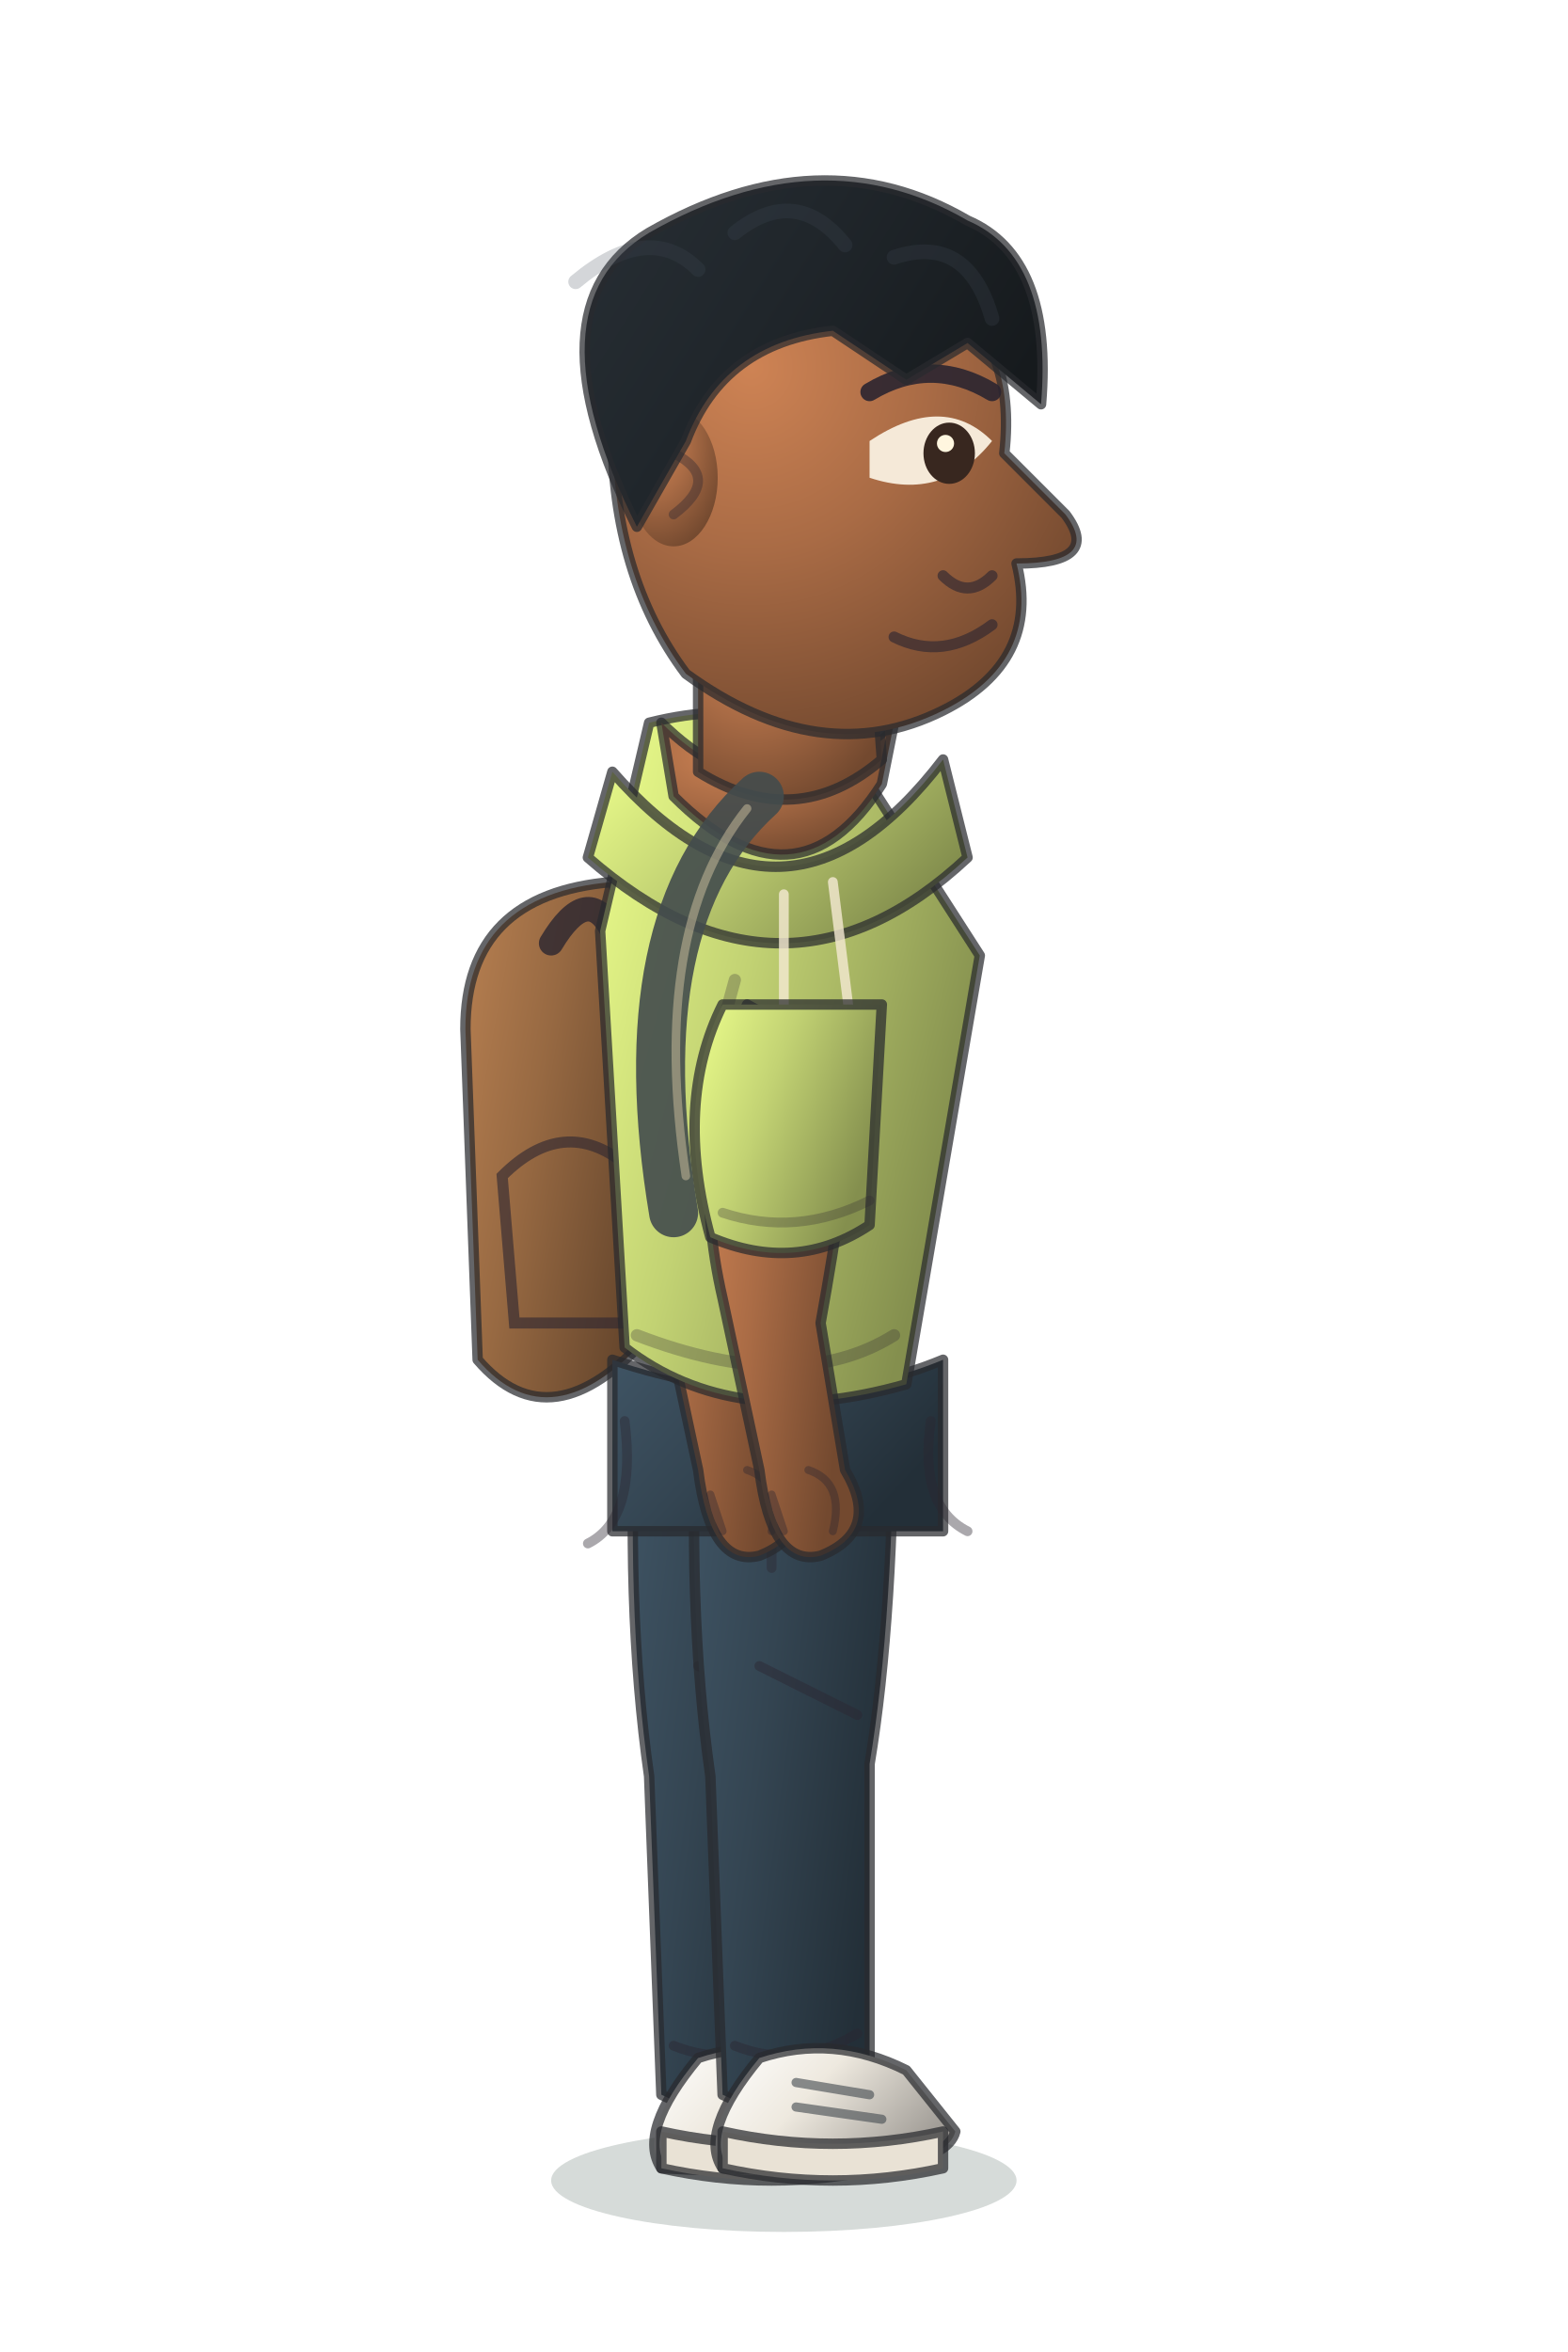
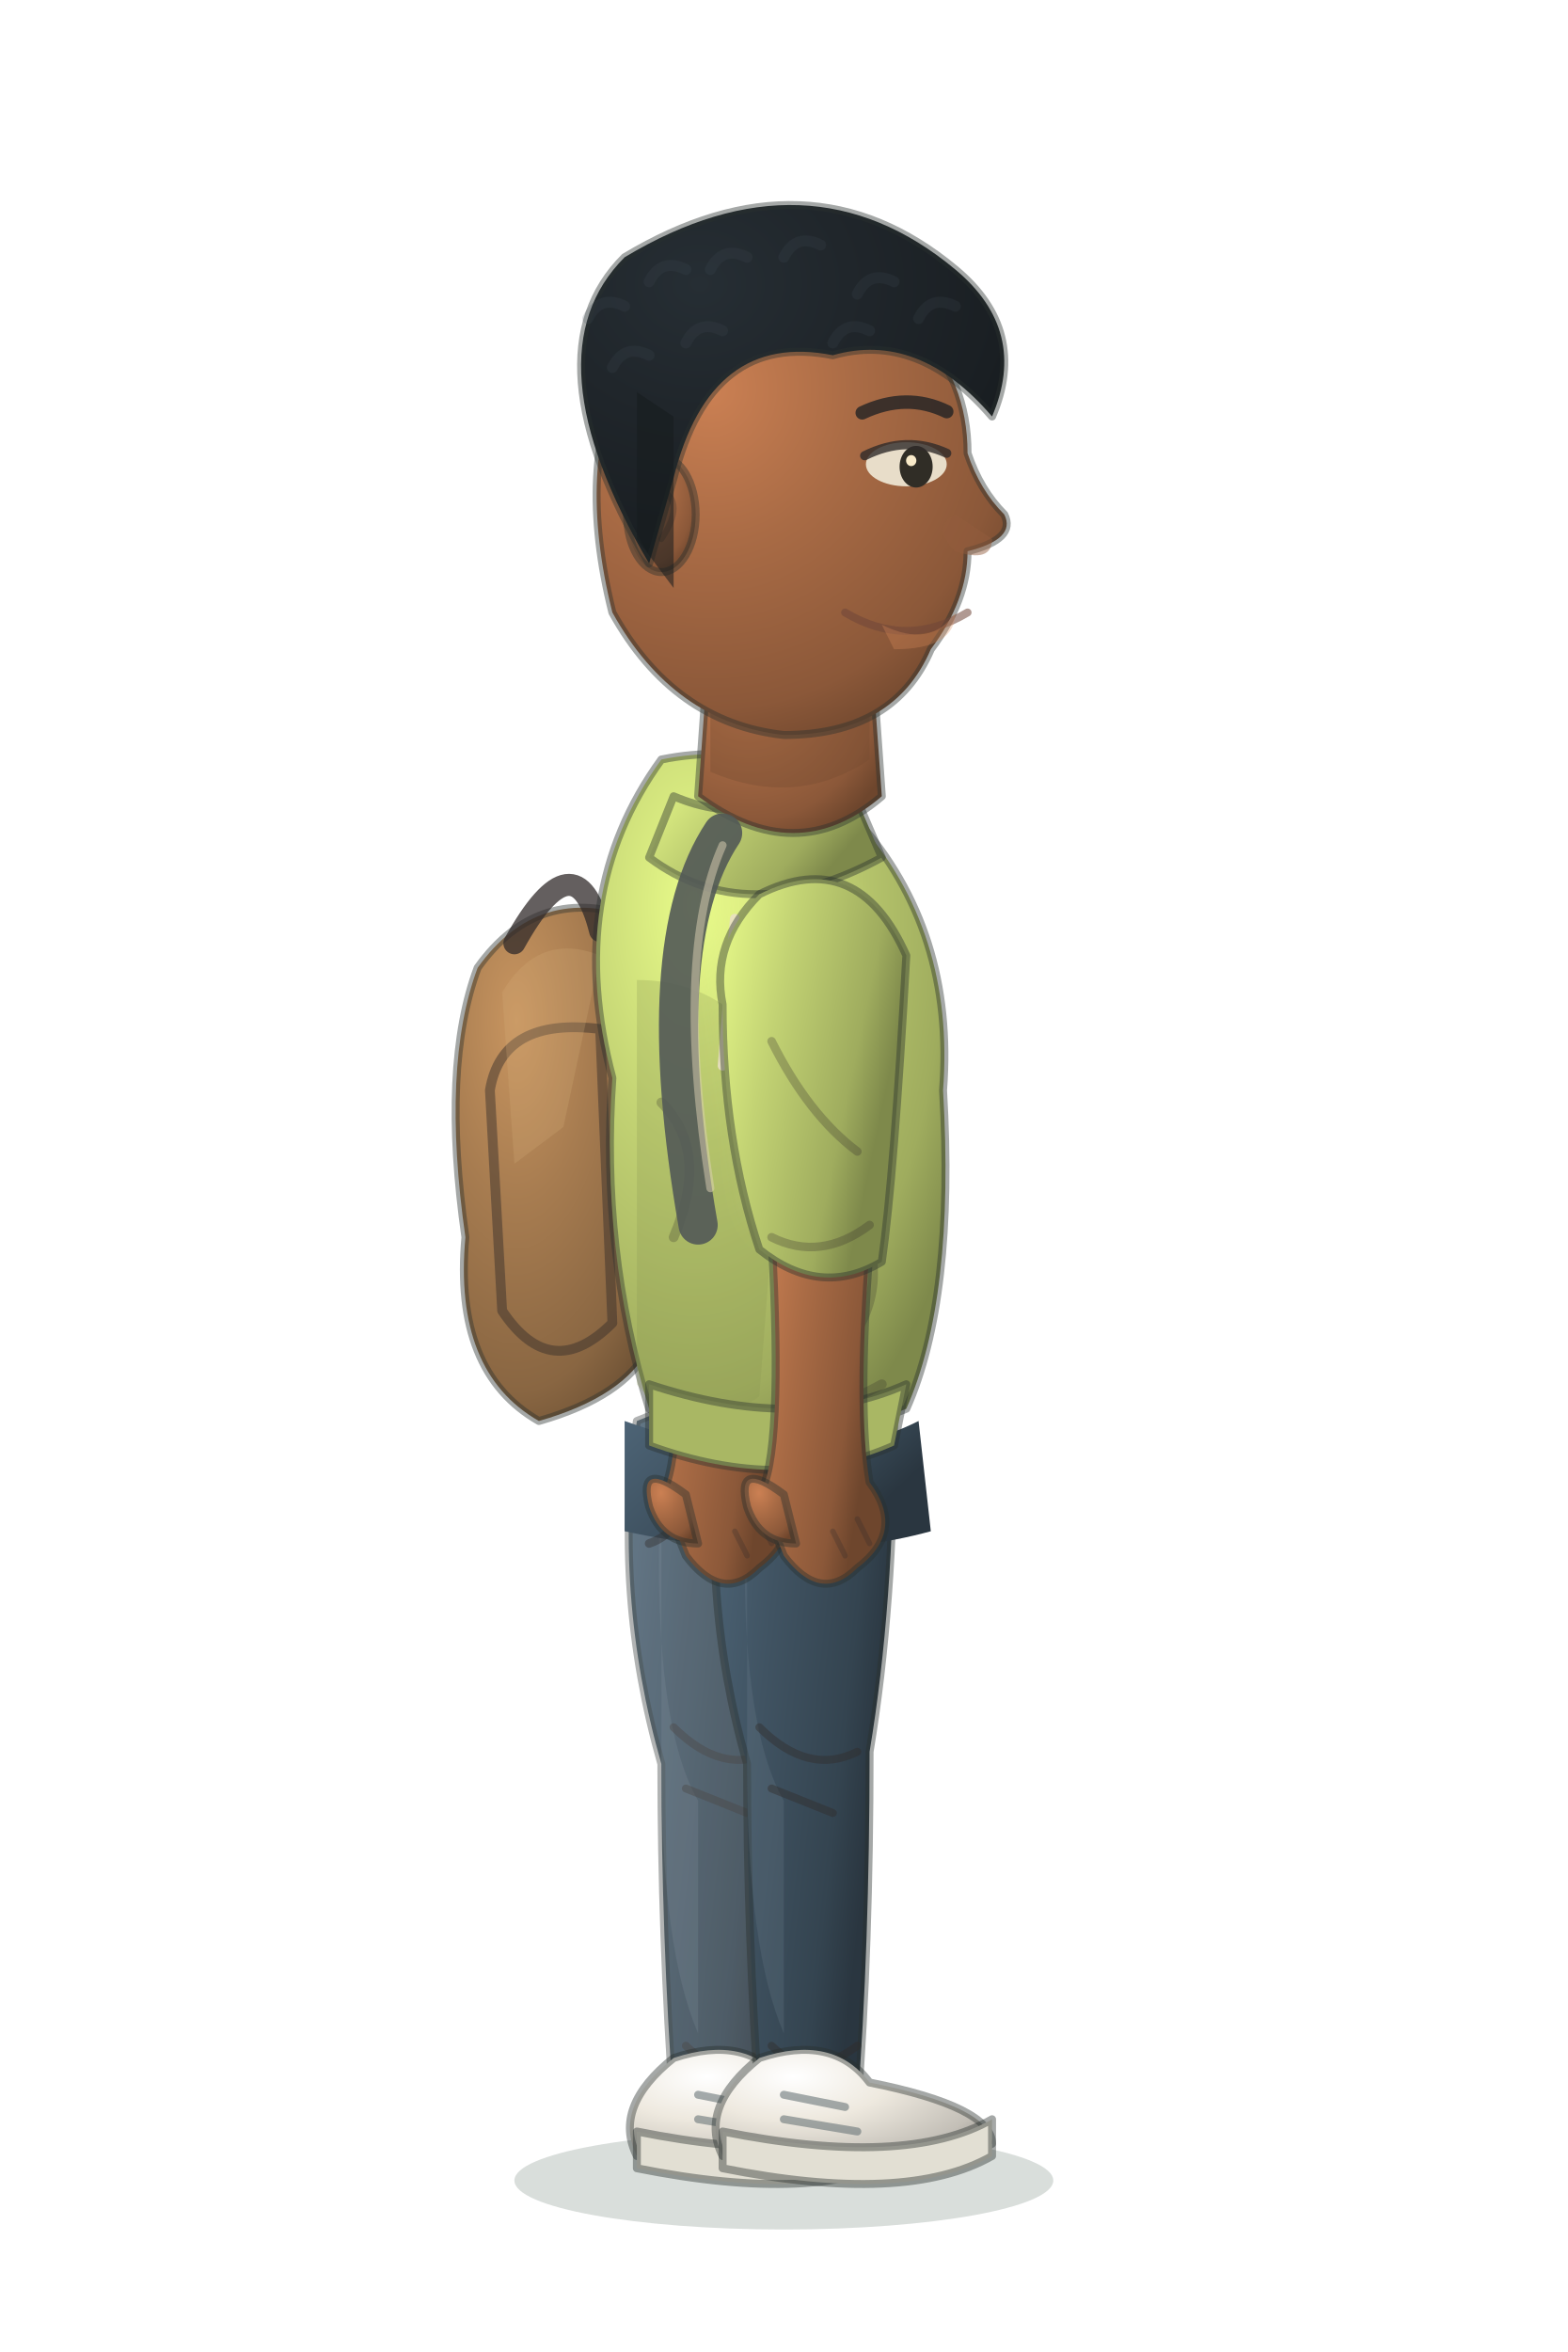
<svg xmlns="http://www.w3.org/2000/svg" width="128" height="192" viewBox="0 0 128 192">
  <defs>
-     <radialGradient id="skin" cx=".3" cy=".24" r=".83">
-       <stop stop-color="#ce8354" />
-       <stop offset=".46" stop-color="#a96b45" />
-       <stop offset="1" stop-color="#73492f" />
+     <filter id="soft-volume" x="-30%" y="-30%" width="160%" height="160%">
+       <feGaussianBlur stdDeviation="1.4" />
+     </filter>
+     <radialGradient id="skin" cx=".28" cy=".22" r=".88">
+       <stop stop-color="#cb8053" />
+       <stop offset=".4" stop-color="#a96b45" />
+       <stop offset=".82" stop-color="#8b5839" />
+       <stop offset="1" stop-color="#6e462d" />
    </radialGradient>
-     <linearGradient id="arm" x1="0" y1="0" x2="1" y2=".48">
-       <stop stop-color="#ce8354" />
-       <stop offset=".46" stop-color="#a96b45" />
-       <stop offset="1" stop-color="#73492f" />
+     <linearGradient id="limb" x1="0" y1="0" x2=".94" y2=".42">
+       <stop stop-color="#cb8053" />
+       <stop offset=".4" stop-color="#a96b45" />
+       <stop offset=".82" stop-color="#8b5839" />
+       <stop offset="1" stop-color="#6e462d" />
    </linearGradient>
-     <linearGradient id="cloth" x1="0" y1="0" x2="1" y2=".48">
-       <stop stop-color="#edff8c" />
-       <stop offset=".46" stop-color="#c2d273" />
-       <stop offset="1" stop-color="#848f4e" />
+     <radialGradient id="cloth" cx=".28" cy=".22" r=".88">
+       <stop stop-color="#e9fc8a" />
+       <stop offset=".4" stop-color="#c2d273" />
+       <stop offset=".82" stop-color="#9fac5e" />
+       <stop offset="1" stop-color="#7e894b" />
+     </radialGradient>
+     <linearGradient id="sleeve" x1="0" y1="0" x2=".94" y2=".42">
+       <stop stop-color="#e9fc8a" />
+       <stop offset=".4" stop-color="#c2d273" />
+       <stop offset=".82" stop-color="#9fac5e" />
+       <stop offset="1" stop-color="#7e894b" />
    </linearGradient>
-     <linearGradient id="hair" x1="0" y1="0" x2="1" y2=".48">
-       <stop stop-color="#272e34" />
-       <stop offset=".46" stop-color="#20262b" />
-       <stop offset="1" stop-color="#161a1d" />
+     <radialGradient id="hair" cx=".28" cy=".22" r=".88">
+       <stop stop-color="#262e34" />
+       <stop offset=".4" stop-color="#20262b" />
+       <stop offset=".82" stop-color="#1a1f23" />
+       <stop offset="1" stop-color="#15191c" />
+     </radialGradient>
+     <linearGradient id="denim" x1="0" y1="0" x2=".94" y2=".42">
+       <stop stop-color="#4d6476" />
+       <stop offset=".4" stop-color="#405362" />
+       <stop offset=".82" stop-color="#344450" />
+       <stop offset="1" stop-color="#2a3640" />
    </linearGradient>
-     <linearGradient id="denim" x1="0" y1="0" x2="1" y2=".48">
-       <stop stop-color="#3f5464" />
-       <stop offset=".46" stop-color="#344552" />
-       <stop offset="1" stop-color="#232f38" />
-     </linearGradient>
-     <linearGradient id="shoe" x1="0" y1="0" x2="1" y2=".48">
+     <radialGradient id="shoe" cx=".28" cy=".22" r=".88">
      <stop stop-color="#ffffff" />
-       <stop offset=".46" stop-color="#eee9df" />
-       <stop offset="1" stop-color="#a29e98" />
-     </linearGradient>
-     <linearGradient id="bag" x1="0" y1="0" x2="1" y2=".48">
-       <stop stop-color="#b88051" />
-       <stop offset=".46" stop-color="#976942" />
-       <stop offset="1" stop-color="#67472d" />
-     </linearGradient>
-     <linearGradient id="scarf" x1="0" y1="0" x2="1" y2=".48">
-       <stop stop-color="#ffdca1" />
-       <stop offset=".46" stop-color="#d5b484" />
-       <stop offset="1" stop-color="#917a5a" />
-     </linearGradient>
+       <stop offset=".4" stop-color="#eee9df" />
+       <stop offset=".82" stop-color="#c3bfb7" />
+       <stop offset="1" stop-color="#9b9791" />
+     </radialGradient>
+     <radialGradient id="bag" cx=".28" cy=".22" r=".88">
+       <stop stop-color="#c89560" />
+       <stop offset=".4" stop-color="#a77c50" />
+       <stop offset=".82" stop-color="#896642" />
+       <stop offset="1" stop-color="#6d5134" />
+     </radialGradient>
+     <radialGradient id="scarf" cx=".28" cy=".22" r=".88">
+       <stop stop-color="#ffe3ad" />
+       <stop offset=".4" stop-color="#ddbd90" />
+       <stop offset=".82" stop-color="#b59b76" />
+       <stop offset="1" stop-color="#907b5e" />
+     </radialGradient>
  </defs>
  <g id="ground-shadow">
-     <ellipse cx="64" cy="178" rx="19" ry="4.2" fill="#1c362b" opacity=".18" />
+     <ellipse cx="64" cy="178" rx="22" ry="4" fill="#203c2c" opacity=".17" />
  </g>
  <g id="back-accessory">
-     <path d="M50 72 Q38 73 38 84 L39 111 Q45 118 53 109 L54 85Z" fill="url(#bag)" stroke="#292a2e" stroke-opacity=".72" stroke-width=".85" stroke-linejoin="round" />
-     <path d="M41 96 Q46 91 51 95 L51 108 42 108Z" fill="none" stroke="#2b2530" stroke-width="0.9" stroke-linecap="round" opacity="0.6" />
-     <path d="M45 77 Q48 72 50 76" fill="none" stroke="#2b2530" stroke-width="2" stroke-linecap="round" opacity="0.8" />
+     <g transform="translate(0,0) rotate(0,64,91)">
+       <path d="M52 75 Q44 72 39 79 Q36 87 38 101 Q37 112 44 116 Q51 114 53 110 L55 86Z" fill="url(#bag)" stroke="#29312f" stroke-opacity=".42" stroke-width=".65" stroke-linejoin="round" />
+       <path d="M49 84 Q41 83 40 89 L41 107 Q45 113 50 108Z" fill="none" stroke="#302a29" stroke-width="0.8" opacity="0.45" stroke-linecap="round" stroke-linejoin="round" />
+       <path d="M49 78 Q44 76 41 81 L42 95 46 92Z" fill="#d2ad77" opacity=".25" />
+       <path d="M49 76 Q47 68 42 77" fill="none" stroke="#302a29" stroke-width="1.8" opacity="0.75" stroke-linecap="round" stroke-linejoin="round" />
+     </g>
  </g>
  <g id="far-leg">
-     <path d="M52 113 L68 113 Q68 132 66 144 L66 171 Q60 174 54 171 L53 145 Q51 131 52 113Z" fill="url(#denim)" stroke="#292a2e" stroke-opacity=".72" stroke-width=".85" stroke-linejoin="round" />
-     <path d="M57 136 L65 140 M55 167 Q60 169 65 166" fill="none" stroke="#2b2530" stroke-width="0.8" stroke-linecap="round" opacity="0.45" />
+     <g opacity="0.87">
+       <path d="M52 116 Q59 113 66 116 Q66 131 64 143 Q64 159 63 172 Q59 174 55 172 Q54 158 54 144 Q50 130 52 116Z" fill="url(#denim)" stroke="#29312f" stroke-opacity=".42" stroke-width=".65" stroke-linejoin="round" />
+       <path d="M54 120 Q53 140 57 147 L57 166 Q54 159 54 144Z" fill="#718291" opacity=".22" />
+       <path d="M55 141 Q59 145 63 143 M56 146 L61 148 M56 167 Q59 170 63 167" fill="none" stroke="#302a29" stroke-width="0.65" opacity="0.42" stroke-linecap="round" stroke-linejoin="round" />
+     </g>
  </g>
  <g id="far-shoe">
-     <path d="M57 168 Q63 166 69 169 L73 174 Q72 178 54 177 Q52 174 57 168Z" fill="url(#shoe)" stroke="#292a2e" stroke-opacity=".72" stroke-width=".85" stroke-linejoin="round" />
-     <path d="M54 174 Q63 176 72 174 L72 177 Q63 179 54 177Z" fill="#e9e2d5" stroke="#292a2e" stroke-opacity=".72" stroke-width=".85" stroke-linejoin="round" />
-     <path d="M60 170 L66 171 M60 172 L67 173" fill="none" stroke="#4d5358" stroke-width="0.75" stroke-linecap="round" opacity="0.65" />
+     <g transform="rotate(0,59,172)">
+       <path d="M55 168 Q61 166 64 170 Q74 172 74 175 Q67 179 52 176 Q50 172 55 168Z" fill="url(#shoe)" stroke="#29312f" stroke-opacity=".42" stroke-width=".65" stroke-linejoin="round" />
+       <path d="M52 174 Q67 177 74 173 L74 176 Q67 180 52 177Z" fill="#e2dfd3" stroke="#29312f" stroke-opacity=".42" stroke-width=".65" stroke-linejoin="round" />
+       <path d="M57 171 L62 172 M57 173 L63 174" fill="none" stroke="#667276" stroke-width="0.65" opacity="0.58" stroke-linecap="round" stroke-linejoin="round" />
+     </g>
  </g>
  <g id="near-leg">
-     <path d="M57 113 L73 113 Q73 132 71 144 L71 171 Q65 174 59 171 L58 145 Q56 131 57 113Z" fill="url(#denim)" stroke="#292a2e" stroke-opacity=".72" stroke-width=".85" stroke-linejoin="round" />
-     <path d="M62 136 L70 140 M60 167 Q65 169 70 166" fill="none" stroke="#2b2530" stroke-width="0.8" stroke-linecap="round" opacity="0.45" />
+     <g opacity="1">
+       <path d="M59 116 Q66 113 73 116 Q73 131 71 143 Q71 159 70 172 Q66 174 62 172 Q61 158 61 144 Q57 130 59 116Z" fill="url(#denim)" stroke="#29312f" stroke-opacity=".42" stroke-width=".65" stroke-linejoin="round" />
+       <path d="M61 120 Q60 140 64 147 L64 166 Q61 159 61 144Z" fill="#718291" opacity=".22" />
+       <path d="M62 141 Q66 145 70 143 M63 146 L68 148 M63 167 Q66 170 70 167" fill="none" stroke="#302a29" stroke-width="0.65" opacity="0.42" stroke-linecap="round" stroke-linejoin="round" />
+     </g>
  </g>
  <g id="near-shoe">
-     <path d="M62 168 Q68 166 74 169 L78 174 Q77 178 59 177 Q57 174 62 168Z" fill="url(#shoe)" stroke="#292a2e" stroke-opacity=".72" stroke-width=".85" stroke-linejoin="round" />
-     <path d="M59 174 Q68 176 77 174 L77 177 Q68 179 59 177Z" fill="#e9e2d5" stroke="#292a2e" stroke-opacity=".72" stroke-width=".85" stroke-linejoin="round" />
-     <path d="M65 170 L71 171 M65 172 L72 173" fill="none" stroke="#4d5358" stroke-width="0.75" stroke-linecap="round" opacity="0.65" />
+     <g transform="rotate(0,66,172)">
+       <path d="M62 168 Q68 166 71 170 Q81 172 81 175 Q74 179 59 176 Q57 172 62 168Z" fill="url(#shoe)" stroke="#29312f" stroke-opacity=".42" stroke-width=".65" stroke-linejoin="round" />
+       <path d="M59 174 Q74 177 81 173 L81 176 Q74 180 59 177Z" fill="#e2dfd3" stroke="#29312f" stroke-opacity=".42" stroke-width=".65" stroke-linejoin="round" />
+       <path d="M64 171 L69 172 M64 173 L70 174" fill="none" stroke="#667276" stroke-width="0.65" opacity="0.58" stroke-linecap="round" stroke-linejoin="round" />
+     </g>
  </g>
  <g id="lower-clothing">
-     <path d="M50 111 Q65 116 77 111 L77 125 50 125Z" fill="url(#denim)" stroke="#292a2e" stroke-opacity=".72" stroke-width=".85" stroke-linejoin="round" />
-     <path d="M63 115 L63 128 M51 116 Q52 124 48 126 M76 116 Q75 123 79 125" fill="none" stroke="#2b2530" stroke-width="0.8" stroke-linecap="round" opacity="0.4" />
+     <g transform="translate(0,0) rotate(0,64,91)">
+       <path d="M51 116 Q65 121 75 116 L76 125 Q65 128 51 125Z" fill="url(#denim)" />
+       <path d="M57 120 Q56 125 53 126" fill="none" stroke="#302a29" stroke-width="0.7" opacity="0.4" stroke-linecap="round" stroke-linejoin="round" />
+     </g>
  </g>
  <g id="far-arm">
-     <g transform="translate(0,0)">
-       <path d="M56 82 Q51 93 54 106 L57 120 Q58 128 62 127 Q67 125 64 120 L62 108 Q64 97 65 87Z" fill="url(#arm)" stroke="#292a2e" stroke-opacity=".72" stroke-width=".85" stroke-linejoin="round" />
-       <path d="M61 120 Q64 121 63 125 M58 122 L59 125" fill="none" stroke="#2b2530" stroke-width="0.65" stroke-linecap="round" opacity="0.38" />
-       <path d="M54 82 Q50 90 53 101 Q60 104 66 100 L67 82Z" fill="url(#cloth)" stroke="#292a2e" stroke-opacity=".72" stroke-width=".85" stroke-linejoin="round" />
-       <path d="M54 99 Q60 101 66 98" fill="none" stroke="#2b2530" stroke-width="0.8" stroke-linecap="round" opacity="0.28" />
+     <g transform="translate(0,0) rotate(0,64,91)">
+       <path d="M55 101 Q60 99 63 102 Q62 115 63 121 Q66 125 62 128 Q59 131 56 127 L54 122 Q56 119 55 101Z" fill="url(#limb)" stroke="#29312f" stroke-opacity=".42" stroke-width=".65" stroke-linejoin="round" />
+       <path d="M56 122 Q52 119 53 123 Q54 126 57 126Z" fill="url(#skin)" stroke="#29312f" stroke-opacity=".42" stroke-width=".65" stroke-linejoin="round" />
+       <path d="M60 125 L61 127 M62 124 L63 126" fill="none" stroke="#302a29" stroke-width="0.45" opacity="0.27" stroke-linecap="round" stroke-linejoin="round" />
+       <path d="M54 73 Q62 69 66 78 Q65 96 64 103 Q59 106 54 102 Q51 93 51 82 Q50 77 54 73Z" fill="url(#sleeve)" stroke="#29312f" stroke-opacity=".42" stroke-width=".65" stroke-linejoin="round" />
+       <path d="M55 85 Q58 91 62 94 M55 101 Q59 103 63 100" fill="none" stroke="#302a29" stroke-width="0.7" opacity="0.27" stroke-linecap="round" stroke-linejoin="round" />
    </g>
  </g>
  <g id="torso-and-hood">
-     <g transform="translate(0,0)">
-       <path d="M53 59 Q65 56 71 64 L80 78 74 113 Q60 117 51 110 L49 76Z" fill="url(#cloth)" stroke="#292a2e" stroke-opacity=".72" stroke-width=".85" stroke-linejoin="round" />
-       <path d="M54 59 Q63 68 73 59 L72 64 Q65 75 55 65Z" fill="url(#skin)" stroke="#292a2e" stroke-opacity=".72" stroke-width=".85" stroke-linejoin="round" />
-       <path d="M50 63 Q64 79 77 62 L79 70 Q64 84 48 70Z" fill="url(#cloth)" stroke="#292a2e" stroke-opacity=".72" stroke-width=".85" stroke-linejoin="round" />
-       <path d="M60 80 Q56 94 59 102 M52 109 Q65 114 73 109" fill="none" stroke="#2b2530" stroke-width="1" stroke-linecap="round" opacity="0.27" />
-       <path d="M64 73 L64 89 M68 72 L70 88" fill="none" stroke="#f5ead3" stroke-width="0.8" stroke-linecap="round" opacity="0.8" />
+     <g transform="translate(0,0) rotate(0,64,91)">
+       <path d="M54 62 Q64 60 70 67 Q78 76 77 89 Q78 106 74 115 Q62 120 53 115 Q49 102 50 88 Q46 73 54 62Z" fill="url(#cloth)" stroke="#29312f" stroke-opacity=".42" stroke-width=".65" stroke-linejoin="round" />
+       <path d="M52 80 Q60 80 64 88 L62 114 Q56 118 52 113Z" fill="#889351" opacity=".25" />
+       <path d="M58 71 Q65 69 70 75 L69 100 Q65 103 62 99Z" fill="#f3ff90" opacity=".23" filter="url(#soft-volume)" />
+       <path d="M55 65 Q62 68 69 63 L72 70 Q61 76 53 70Z" fill="url(#sleeve)" stroke="#29312f" stroke-opacity=".42" stroke-width=".65" stroke-linejoin="round" />
+       <path d="M54 90 Q58 94 55 101 M70 99 Q73 105 69 110 M54 114 Q63 118 72 113" fill="none" stroke="#302a29" stroke-width="0.8" opacity="0.25" stroke-linecap="round" stroke-linejoin="round" />
+       <path d="M53 113 Q65 117 74 113 L73 118 Q64 122 53 118Z" fill="#a9b764" stroke="#29312f" stroke-opacity=".42" stroke-width=".65" stroke-linejoin="round" />
+       <path d="M60 75 L59 87 M65 74 L67 85" fill="none" stroke="#eadfc7" stroke-width="0.8" opacity="0.85" stroke-linecap="round" stroke-linejoin="round" />
    </g>
  </g>
  <g id="head-and-face">
    <g transform="translate(0,0)">
-       <path d="M57 49 L57 63 Q65 68 72 62 L71 48Z" fill="url(#skin)" stroke="#292a2e" stroke-opacity=".72" stroke-width=".85" stroke-linejoin="round" />
-       <path d="M54 24 Q66 17 77 24 Q83 28 82 37 L87 42 Q90 46 83 46 Q85 54 77 58 Q67 63 56 55 Q50 47 50 35Z" fill="url(#skin)" stroke="#292a2e" stroke-opacity=".72" stroke-width=".85" stroke-linejoin="round" />
-       <ellipse cx="55" cy="39" rx="3.6" ry="5.6" fill="url(#skin)" />
-       <path d="M55 37 Q59 39 55 42" fill="none" stroke="#2b2530" stroke-width="0.8" stroke-linecap="round" opacity="0.38" />
-       <path d="M71 36 Q77 32 81 36 Q77 41 71 39Z" fill="#f5e9d8" />
-       <ellipse cx="77.5" cy="37" rx="2.1" ry="2.5" fill="#38271f" />
-       <ellipse cx="77.2" cy="36.2" rx="0.7" ry="0.7" fill="#fff6df" />
-       <path d="M71 32 Q76 29 81 32" fill="none" stroke="#2b2530" stroke-width="1.5" stroke-linecap="round" opacity="0.9" />
-       <path d="M81 47 Q79 49 77 47 M73 52 Q77 54 81 51" fill="none" stroke="#2b2530" stroke-width="0.9" stroke-linecap="round" opacity="0.62" />
+       <path d="M58 51 Q65 53 71 51 L72 65 Q65 71 57 65Z" fill="url(#skin)" stroke="#29312f" stroke-opacity=".42" stroke-width=".65" stroke-linejoin="round" />
+       <path d="M58 56 Q65 63 71 57 L71 62 Q65 66 58 63Z" fill="#73492f" opacity=".34" />
+       <path d="M55 26 Q66 21 75 27 Q79 31 79 37 Q80 40 82 42 Q83 44 79 45 Q79 49 76 53 Q73 60 64 60 Q55 59 50 50 Q47 38 51 30Z" fill="url(#skin)" stroke="#29312f" stroke-opacity=".42" stroke-width=".65" stroke-linejoin="round" />
+       <ellipse cx="54" cy="42" rx="2.8" ry="4.7" fill="url(#skin)" stroke="#29312f" stroke-opacity=".42" stroke-width=".65" stroke-linejoin="round" />
+       <path d="M54 40 Q56 41 54 44" fill="none" stroke="#302a29" stroke-width="0.5" opacity="0.28" stroke-linecap="round" stroke-linejoin="round" />
+       <ellipse cx="74" cy="37.9" rx="3.3" ry="1.8" fill="#e8ddc9" />
+       <ellipse cx="74.8" cy="38.1" rx="1.35" ry="1.7" fill="#302d26" />
+       <ellipse cx="74.4" cy="37.6" rx="0.42" ry="0.45" fill="#f8eac9" />
+       <path d="M70.6 37.2 Q74 35.5 77.3 37" fill="none" stroke="#302a29" stroke-width="0.75" opacity="0.8" stroke-linecap="round" stroke-linejoin="round" />
+       <path d="M70.4 33.7 Q74 32 77.3 33.6" fill="none" stroke="#1a1e22" stroke-width="1.1" opacity="0.75" stroke-linecap="round" stroke-linejoin="round" />
+       <path d="M78 42 Q76 43 78 45 Q81 46 81 44Z" fill="#935d3c" opacity=".48" />
+       <path d="M69 50 Q74 53 79 50" fill="none" stroke="#704638" stroke-width="0.65" opacity="0.55" stroke-linecap="round" stroke-linejoin="round" />
+       <path d="M72 51 Q76 53 78 50 Q78 53 73 53Z" fill="#df8d5b" opacity=".3" />
    </g>
  </g>
  <g id="hair-or-covering">
-     <path d="M52 43 Q43 25 53 19 Q67 11 79 18 Q86 21 85 33 L79 28 74 31 68 27 Q59 28 56 36Z" fill="url(#hair)" stroke="#292a2e" stroke-opacity=".72" stroke-width=".85" stroke-linejoin="round" />
-     <path d="M47 23 Q53 18 57 22 M60 19 Q65 15 69 20 M73 21 Q79 19 81 26" fill="none" stroke="#404c56" stroke-width="1.2" stroke-linecap="round" opacity="0.23" />
+     <g transform="translate(0,0)">
+       <path d="M53 46 Q43 29 51 21 Q66 12 78 22 Q84 27 81 34 Q75 27 68 29 Q58 27 55 39Z" fill="url(#hair)" stroke="#29312f" stroke-opacity=".42" stroke-width=".65" stroke-linejoin="round" />
+       <path d="M48 26 Q49 24 51 25" fill="none" stroke="#404c56" stroke-width="0.9" opacity="0.18" stroke-linecap="round" stroke-linejoin="round" />
+       <path d="M53 23 Q54 21 56 22" fill="none" stroke="#404c56" stroke-width="0.9" opacity="0.18" stroke-linecap="round" stroke-linejoin="round" />
+       <path d="M58 22 Q59 20 61 21" fill="none" stroke="#404c56" stroke-width="0.9" opacity="0.18" stroke-linecap="round" stroke-linejoin="round" />
+       <path d="M64 21 Q65 19 67 20" fill="none" stroke="#404c56" stroke-width="0.9" opacity="0.18" stroke-linecap="round" stroke-linejoin="round" />
+       <path d="M70 24 Q71 22 73 23" fill="none" stroke="#404c56" stroke-width="0.9" opacity="0.18" stroke-linecap="round" stroke-linejoin="round" />
+       <path d="M75 26 Q76 24 78 25" fill="none" stroke="#404c56" stroke-width="0.9" opacity="0.18" stroke-linecap="round" stroke-linejoin="round" />
+       <path d="M50 30 Q51 28 53 29" fill="none" stroke="#404c56" stroke-width="0.9" opacity="0.18" stroke-linecap="round" stroke-linejoin="round" />
+       <path d="M56 28 Q57 26 59 27" fill="none" stroke="#404c56" stroke-width="0.9" opacity="0.18" stroke-linecap="round" stroke-linejoin="round" />
+       <path d="M68 28 Q69 26 71 27" fill="none" stroke="#404c56" stroke-width="0.9" opacity="0.18" stroke-linecap="round" stroke-linejoin="round" />
+       <path d="M55 34 L52 32 52 44 55 48Z" fill="#161b1e" opacity=".55" />
+     </g>
  </g>
  <g id="near-arm">
-     <g transform="translate(0,0)">
-       <path d="M61 82 Q56 93 59 106 L62 120 Q63 128 67 127 Q72 125 69 120 L67 108 Q69 97 70 87Z" fill="url(#arm)" stroke="#292a2e" stroke-opacity=".72" stroke-width=".85" stroke-linejoin="round" />
-       <path d="M66 120 Q69 121 68 125 M63 122 L64 125" fill="none" stroke="#2b2530" stroke-width="0.65" stroke-linecap="round" opacity="0.38" />
-       <path d="M59 82 Q55 90 58 101 Q65 104 71 100 L72 82Z" fill="url(#cloth)" stroke="#292a2e" stroke-opacity=".72" stroke-width=".85" stroke-linejoin="round" />
-       <path d="M59 99 Q65 101 71 98" fill="none" stroke="#2b2530" stroke-width="0.8" stroke-linecap="round" opacity="0.28" />
+     <g transform="translate(0,0) rotate(0,64,91)">
+       <path d="M63 101 Q68 99 71 102 Q70 115 71 121 Q74 125 70 128 Q67 131 64 127 L62 122 Q64 119 63 101Z" fill="url(#limb)" stroke="#29312f" stroke-opacity=".42" stroke-width=".65" stroke-linejoin="round" />
+       <path d="M64 122 Q60 119 61 123 Q62 126 65 126Z" fill="url(#skin)" stroke="#29312f" stroke-opacity=".42" stroke-width=".65" stroke-linejoin="round" />
+       <path d="M68 125 L69 127 M70 124 L71 126" fill="none" stroke="#302a29" stroke-width="0.45" opacity="0.27" stroke-linecap="round" stroke-linejoin="round" />
+       <path d="M62 73 Q70 69 74 78 Q73 96 72 103 Q67 106 62 102 Q59 93 59 82 Q58 77 62 73Z" fill="url(#sleeve)" stroke="#29312f" stroke-opacity=".42" stroke-width=".65" stroke-linejoin="round" />
+       <path d="M63 85 Q66 91 70 94 M63 101 Q67 103 71 100" fill="none" stroke="#302a29" stroke-width="0.7" opacity="0.27" stroke-linecap="round" stroke-linejoin="round" />
    </g>
  </g>
  <g id="backpack-or-straps">
-     <path d="M62 65 Q51 75 55 99" fill="none" stroke="#434b4c" stroke-width="4" stroke-linecap="round" opacity="0.9" />
-     <path d="M61 66 Q53 76 56 96" fill="none" stroke="#d0c2a0" stroke-width="0.7" stroke-linecap="round" opacity="0.5" />
+     <g transform="translate(0,0) rotate(0,64,91)">
+       <path d="M59 68 Q53 77 57 100" fill="none" stroke="#525957" stroke-width="3.2" opacity="0.9" stroke-linecap="round" stroke-linejoin="round" />
+       <path d="M59 69 Q55 78 58 97" fill="none" stroke="#ded2b5" stroke-width="0.65" opacity="0.5" stroke-linecap="round" stroke-linejoin="round" />
+     </g>
  </g>
</svg>
